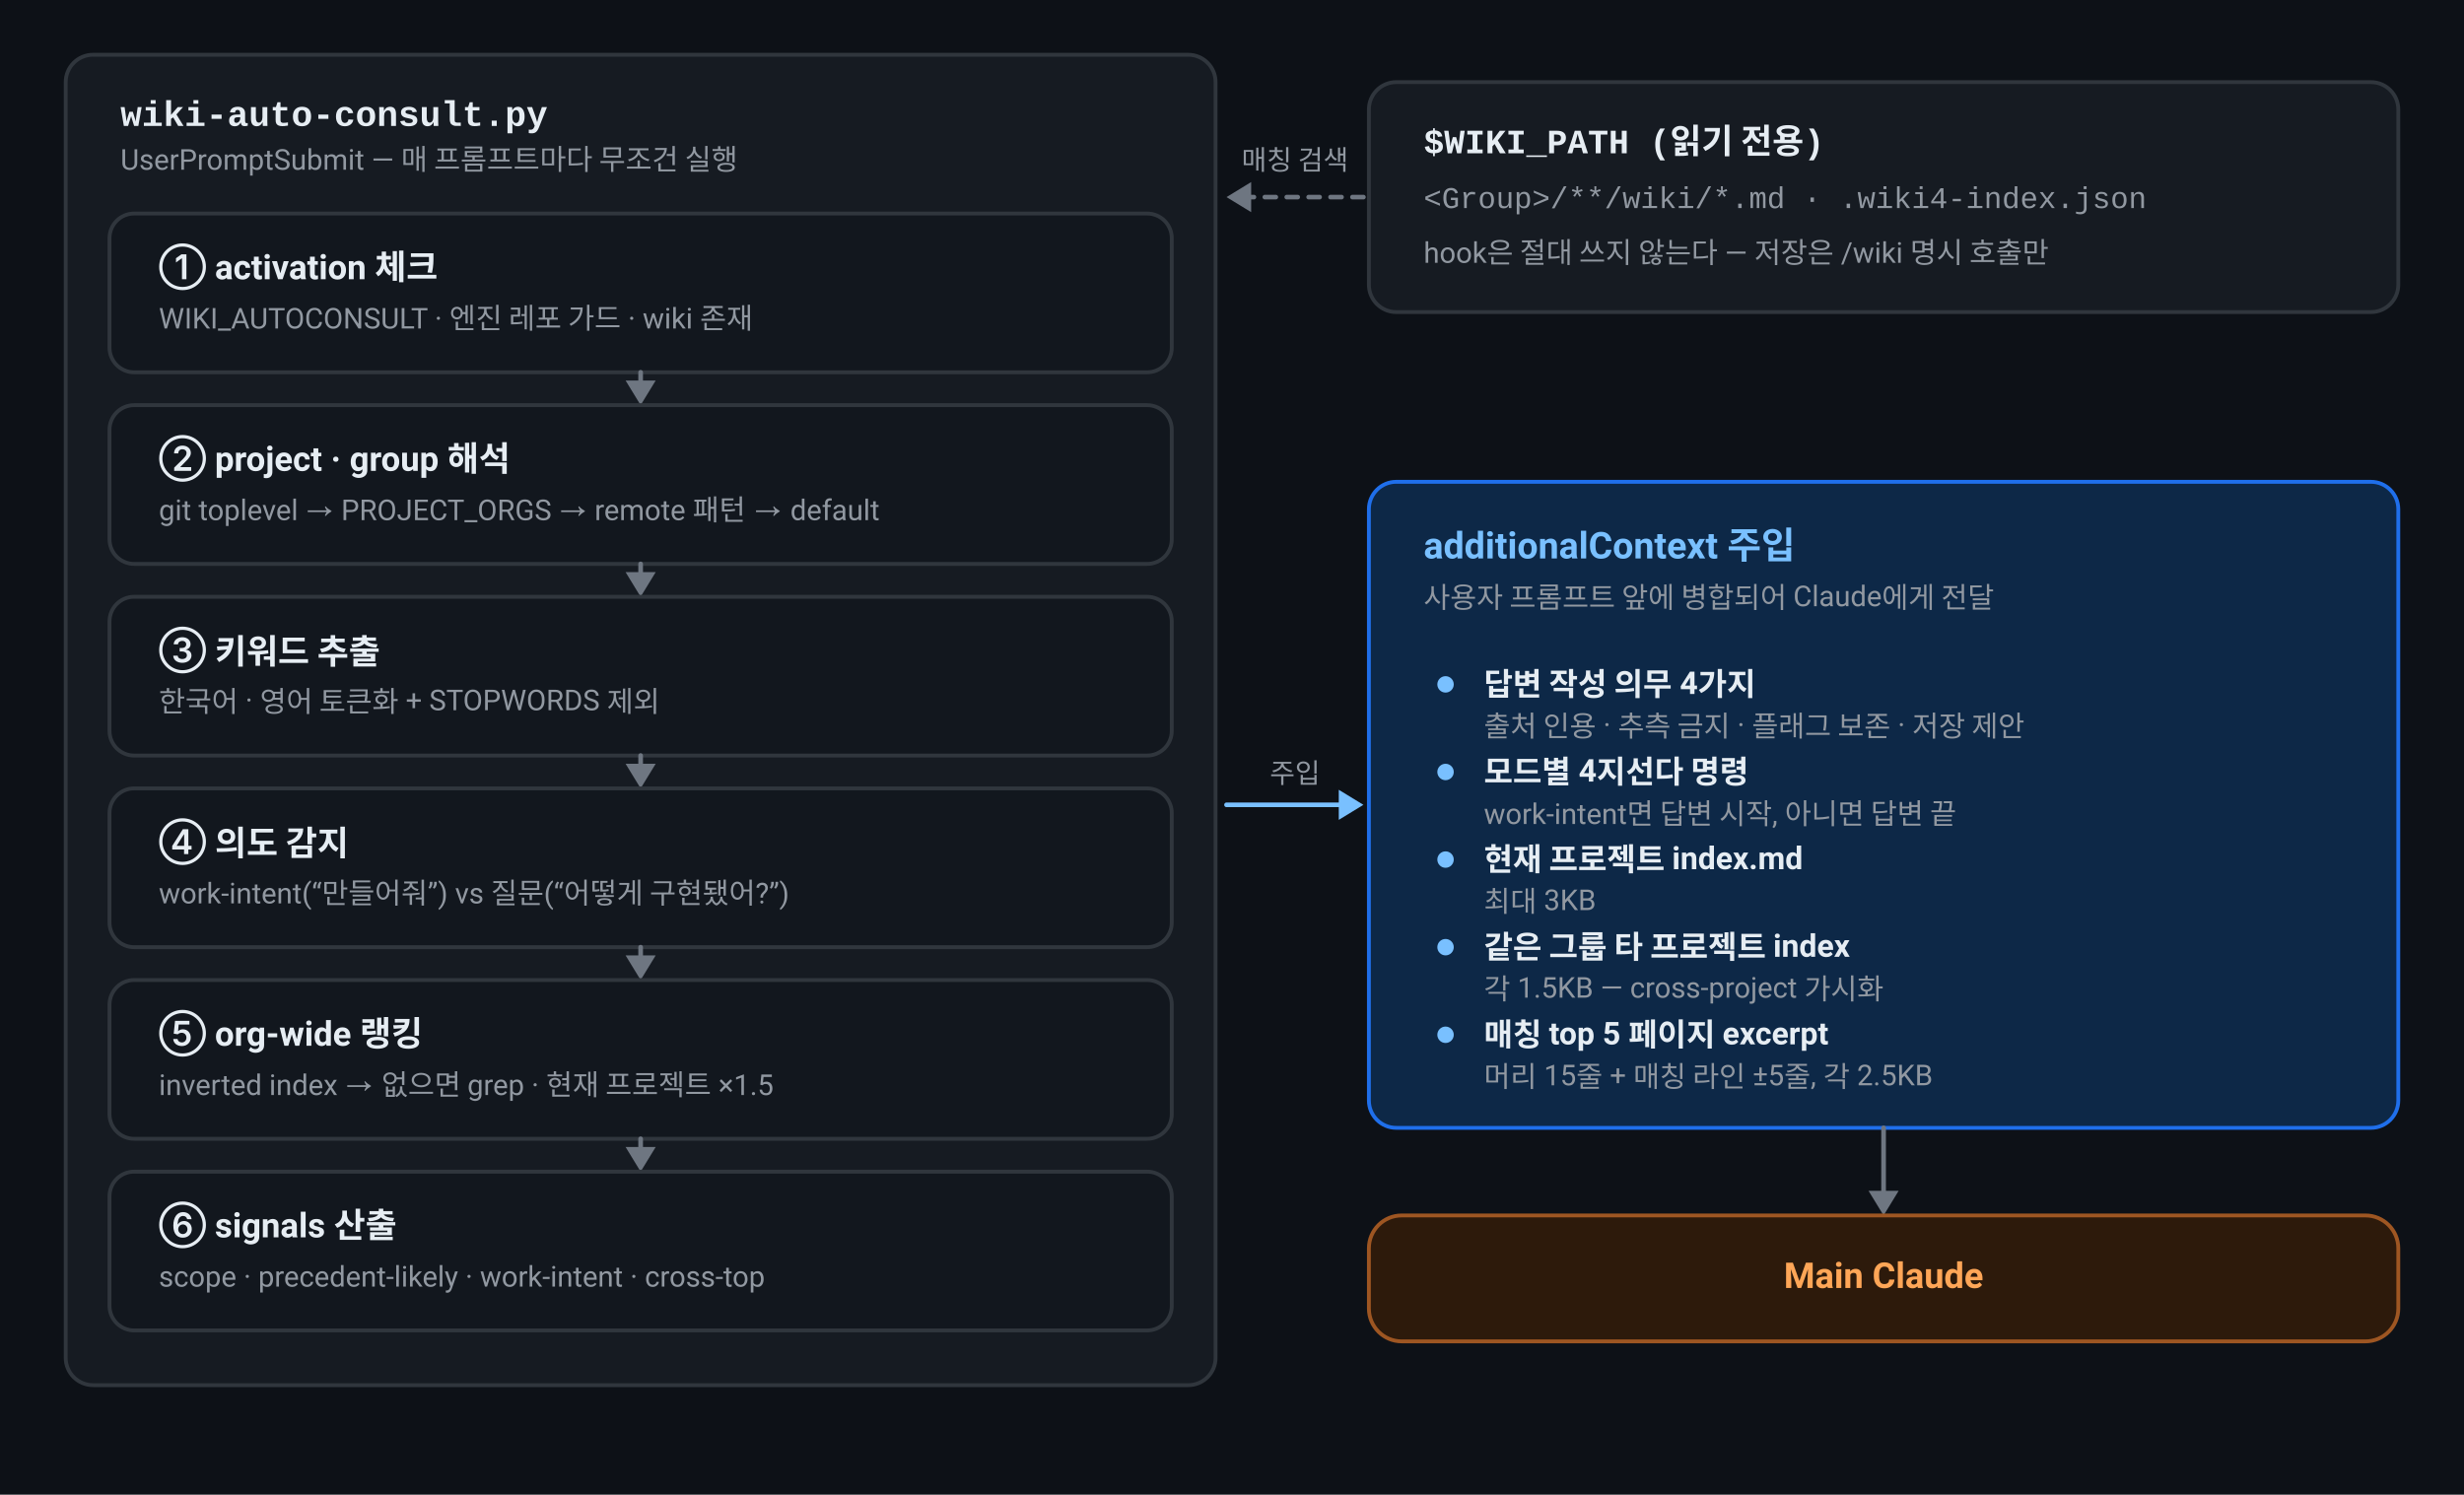
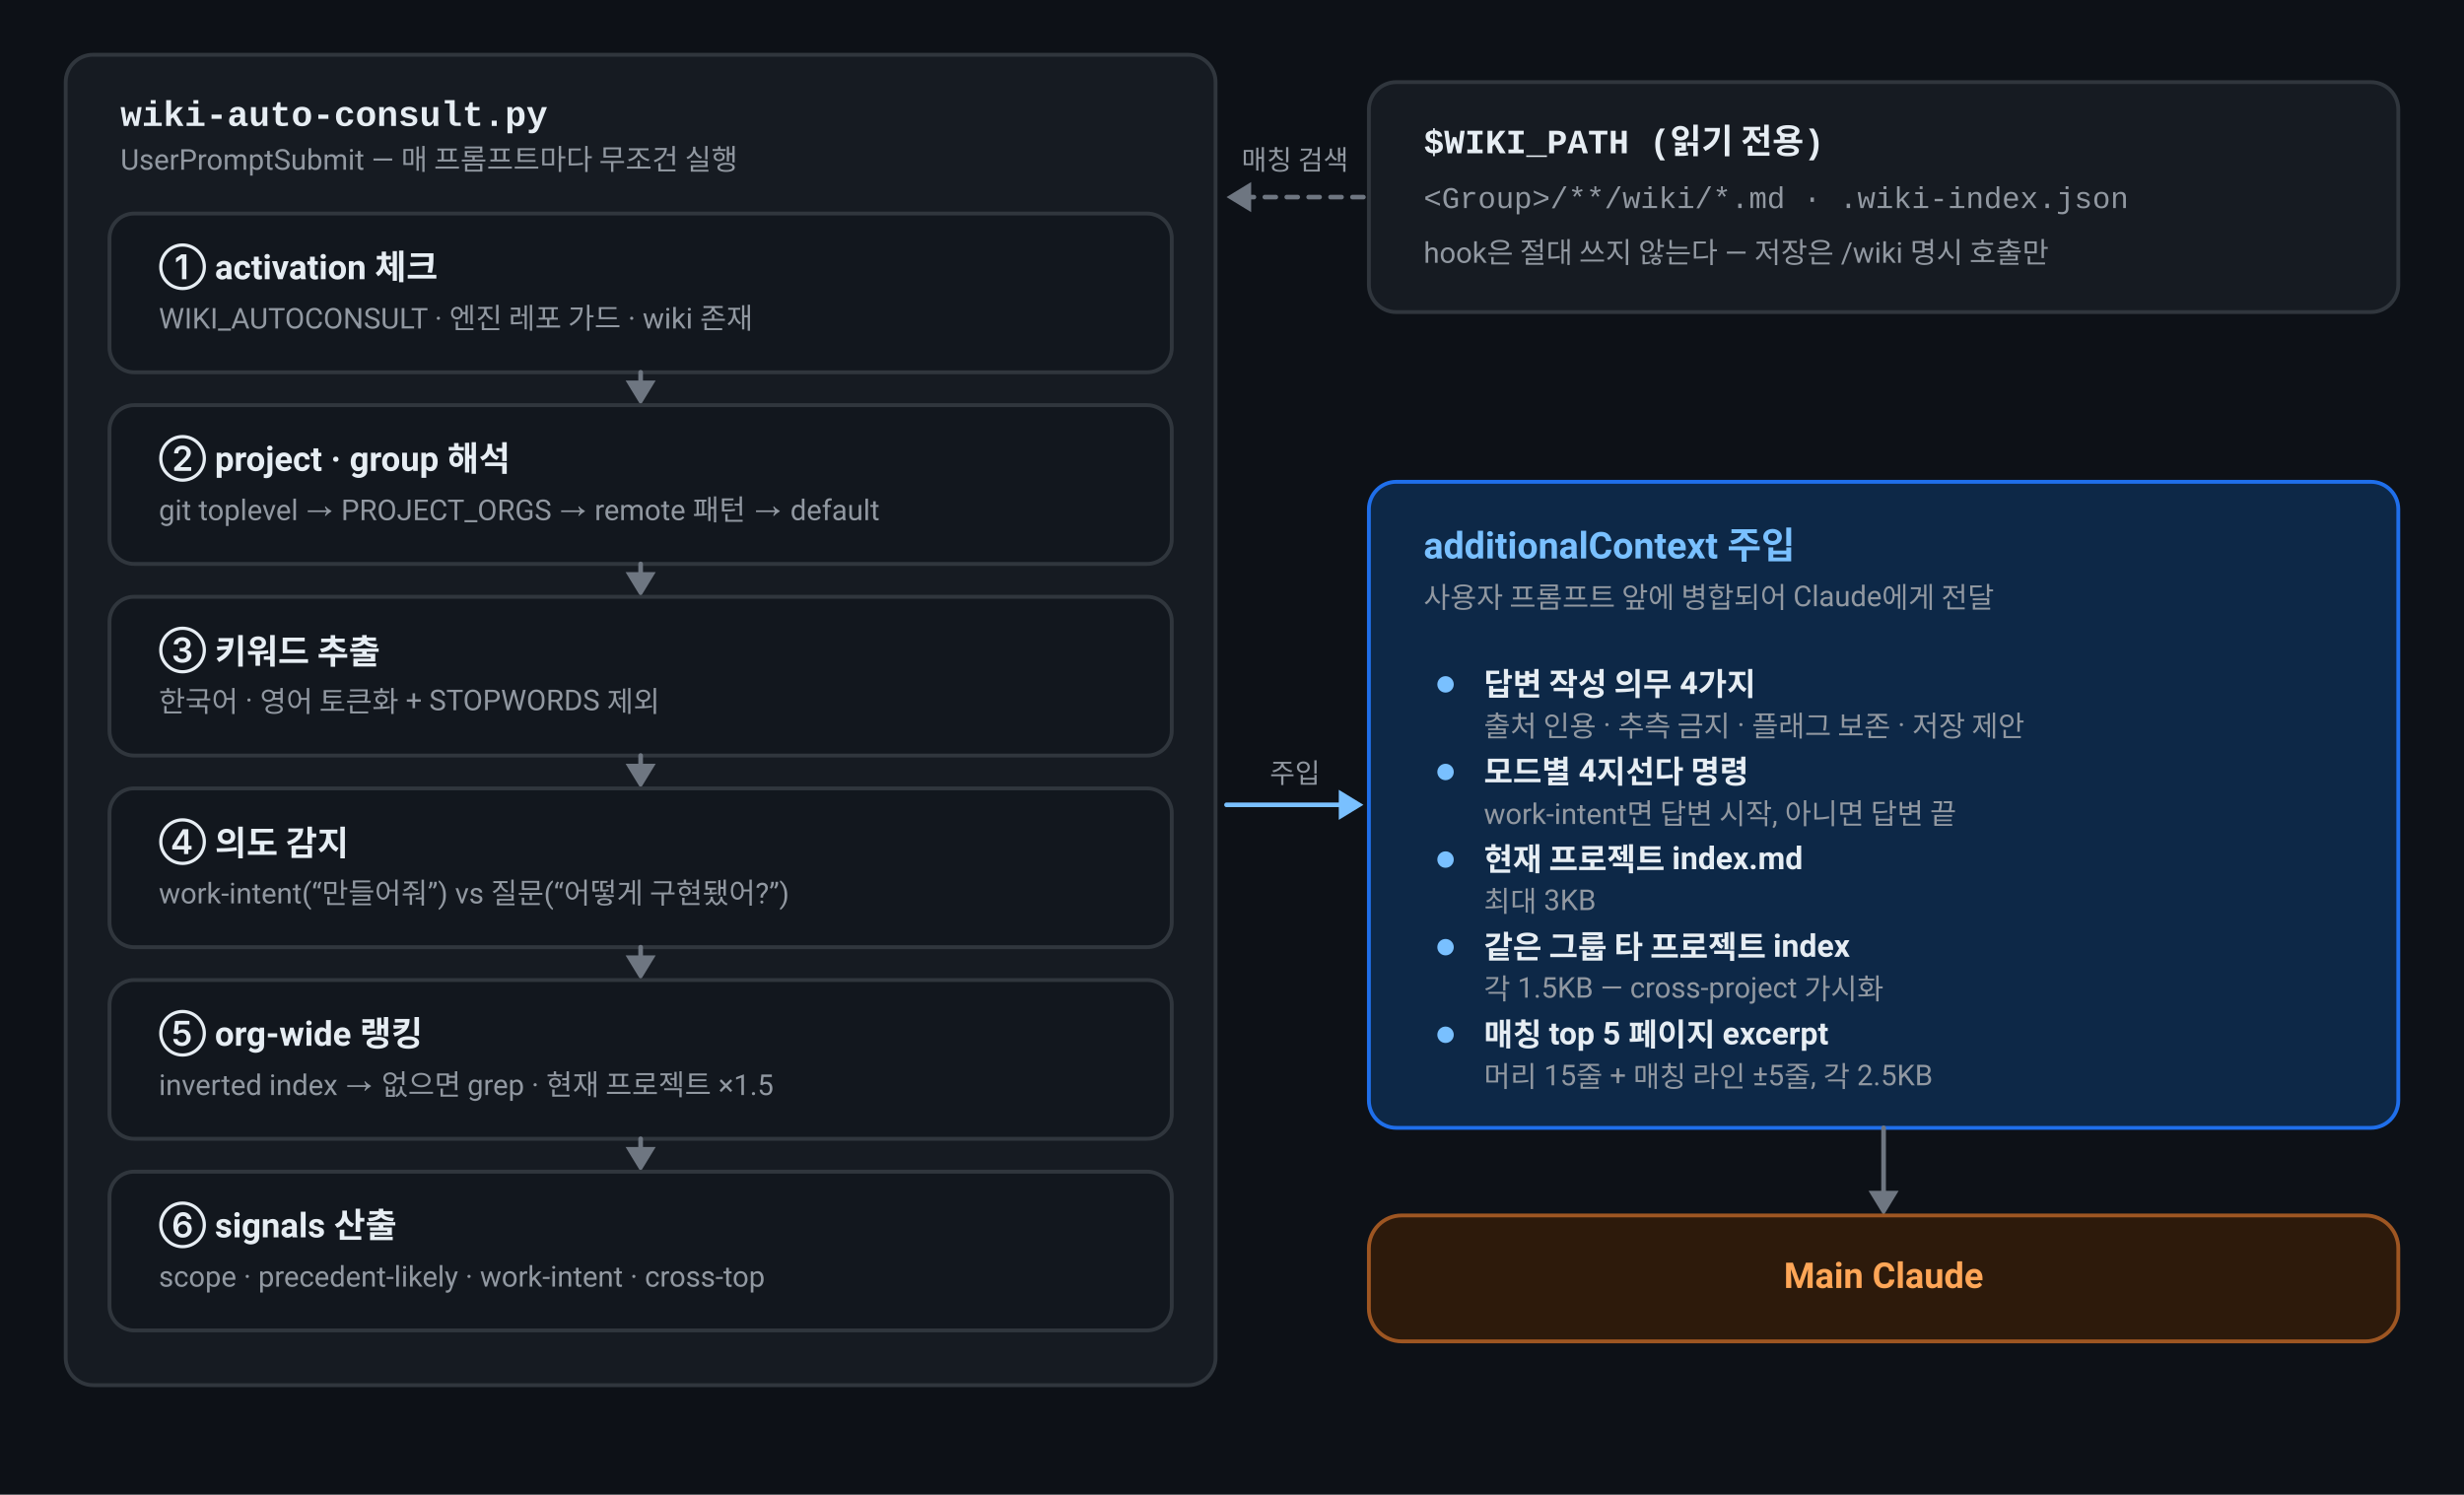
<svg xmlns="http://www.w3.org/2000/svg" width="900" height="546" viewBox="0 0 900 546" role="img">
  <rect width="900" height="546" fill="#0d1117" />
  <rect x="24" y="20" width="420" height="486" rx="10" ry="10" fill="#161b22" stroke="#30363d" stroke-width="1.4" />
  <text x="44" y="46" font-family="ui-monospace,SFMono-Regular,'SF Mono',Menlo,Consolas,'Liberation Mono',monospace" font-size="13" fill="#e6edf3" text-anchor="start" font-weight="700">wiki-auto-consult.py</text>
  <text x="44" y="62" font-family="-apple-system,BlinkMacSystemFont,'Segoe UI','Apple SD Gothic Neo','Noto Sans KR',Roboto,Helvetica,Arial,sans-serif" font-size="10.5" fill="#9198a1" text-anchor="start" font-weight="400">UserPromptSubmit — 매 프롬프트마다 무조건 실행</text>
  <rect x="40" y="78" width="388" height="58" rx="9" ry="9" fill="#12171e" stroke="#30363d" stroke-width="1.4" />
  <text x="58" y="102" font-family="-apple-system,BlinkMacSystemFont,'Segoe UI','Apple SD Gothic Neo','Noto Sans KR',Roboto,Helvetica,Arial,sans-serif" font-size="12.5" fill="#e6edf3" text-anchor="start" font-weight="600">① activation 체크</text>
  <text x="58" y="120" font-family="-apple-system,BlinkMacSystemFont,'Segoe UI','Apple SD Gothic Neo','Noto Sans KR',Roboto,Helvetica,Arial,sans-serif" font-size="10.5" fill="#9198a1" text-anchor="start" font-weight="400">WIKI_AUTOCONSULT · 엔진 레포 가드 · wiki 존재</text>
  <line x1="234" y1="136" x2="234" y2="141" stroke="#6e7681" stroke-width="1.7" stroke-linecap="round" />
  <polygon points="228.5,139 234,148 239.5,139" fill="#6e7681" />
  <rect x="40" y="148" width="388" height="58" rx="9" ry="9" fill="#12171e" stroke="#30363d" stroke-width="1.4" />
  <text x="58" y="172" font-family="-apple-system,BlinkMacSystemFont,'Segoe UI','Apple SD Gothic Neo','Noto Sans KR',Roboto,Helvetica,Arial,sans-serif" font-size="12.5" fill="#e6edf3" text-anchor="start" font-weight="600">② project · group 해석</text>
  <text x="58" y="190" font-family="-apple-system,BlinkMacSystemFont,'Segoe UI','Apple SD Gothic Neo','Noto Sans KR',Roboto,Helvetica,Arial,sans-serif" font-size="10.5" fill="#9198a1" text-anchor="start" font-weight="400">git toplevel → PROJECT_ORGS → remote 패턴 → default</text>
  <line x1="234" y1="206" x2="234" y2="211" stroke="#6e7681" stroke-width="1.7" stroke-linecap="round" />
  <polygon points="228.5,209 234,218 239.5,209" fill="#6e7681" />
  <rect x="40" y="218" width="388" height="58" rx="9" ry="9" fill="#12171e" stroke="#30363d" stroke-width="1.4" />
  <text x="58" y="242" font-family="-apple-system,BlinkMacSystemFont,'Segoe UI','Apple SD Gothic Neo','Noto Sans KR',Roboto,Helvetica,Arial,sans-serif" font-size="12.5" fill="#e6edf3" text-anchor="start" font-weight="600">③ 키워드 추출</text>
  <text x="58" y="260" font-family="-apple-system,BlinkMacSystemFont,'Segoe UI','Apple SD Gothic Neo','Noto Sans KR',Roboto,Helvetica,Arial,sans-serif" font-size="10.5" fill="#9198a1" text-anchor="start" font-weight="400">한국어 · 영어 토큰화 + STOPWORDS 제외</text>
  <line x1="234" y1="276" x2="234" y2="281" stroke="#6e7681" stroke-width="1.7" stroke-linecap="round" />
  <polygon points="228.5,279 234,288 239.5,279" fill="#6e7681" />
  <rect x="40" y="288" width="388" height="58" rx="9" ry="9" fill="#12171e" stroke="#30363d" stroke-width="1.4" />
  <text x="58" y="312" font-family="-apple-system,BlinkMacSystemFont,'Segoe UI','Apple SD Gothic Neo','Noto Sans KR',Roboto,Helvetica,Arial,sans-serif" font-size="12.5" fill="#e6edf3" text-anchor="start" font-weight="600">④ 의도 감지</text>
  <text x="58" y="330" font-family="-apple-system,BlinkMacSystemFont,'Segoe UI','Apple SD Gothic Neo','Noto Sans KR',Roboto,Helvetica,Arial,sans-serif" font-size="10.5" fill="#9198a1" text-anchor="start" font-weight="400">work-intent(“만들어줘”) vs 질문(“어떻게 구현됐어?”)</text>
  <line x1="234" y1="346" x2="234" y2="351" stroke="#6e7681" stroke-width="1.7" stroke-linecap="round" />
  <polygon points="228.5,349 234,358 239.5,349" fill="#6e7681" />
  <rect x="40" y="358" width="388" height="58" rx="9" ry="9" fill="#12171e" stroke="#30363d" stroke-width="1.4" />
  <text x="58" y="382" font-family="-apple-system,BlinkMacSystemFont,'Segoe UI','Apple SD Gothic Neo','Noto Sans KR',Roboto,Helvetica,Arial,sans-serif" font-size="12.5" fill="#e6edf3" text-anchor="start" font-weight="600">⑤ org-wide 랭킹</text>
  <text x="58" y="400" font-family="-apple-system,BlinkMacSystemFont,'Segoe UI','Apple SD Gothic Neo','Noto Sans KR',Roboto,Helvetica,Arial,sans-serif" font-size="10.5" fill="#9198a1" text-anchor="start" font-weight="400">inverted index → 없으면 grep · 현재 프로젝트 ×1.5</text>
  <line x1="234" y1="416" x2="234" y2="421" stroke="#6e7681" stroke-width="1.7" stroke-linecap="round" />
  <polygon points="228.5,419 234,428 239.5,419" fill="#6e7681" />
  <rect x="40" y="428" width="388" height="58" rx="9" ry="9" fill="#12171e" stroke="#30363d" stroke-width="1.4" />
  <text x="58" y="452" font-family="-apple-system,BlinkMacSystemFont,'Segoe UI','Apple SD Gothic Neo','Noto Sans KR',Roboto,Helvetica,Arial,sans-serif" font-size="12.5" fill="#e6edf3" text-anchor="start" font-weight="600">⑥ signals 산출</text>
  <text x="58" y="470" font-family="-apple-system,BlinkMacSystemFont,'Segoe UI','Apple SD Gothic Neo','Noto Sans KR',Roboto,Helvetica,Arial,sans-serif" font-size="10.5" fill="#9198a1" text-anchor="start" font-weight="400">scope · precedent-likely · work-intent · cross-top</text>
  <rect x="500" y="30" width="376" height="84" rx="10" ry="10" fill="#161b22" stroke="#30363d" stroke-width="1.4" />
  <text x="520" y="56" font-family="ui-monospace,SFMono-Regular,'SF Mono',Menlo,Consolas,'Liberation Mono',monospace" font-size="12.5" fill="#e6edf3" text-anchor="start" font-weight="700">$WIKI_PATH  (읽기 전용)</text>
-   <text x="520" y="76" font-family="ui-monospace,SFMono-Regular,'SF Mono',Menlo,Consolas,'Liberation Mono',monospace" font-size="11" fill="#9198a1" text-anchor="start" font-weight="400">&lt;Group&gt;/**/wiki/*.md  ·  .wiki4-index.json</text>
+   <text x="520" y="76" font-family="ui-monospace,SFMono-Regular,'SF Mono',Menlo,Consolas,'Liberation Mono',monospace" font-size="11" fill="#9198a1" text-anchor="start" font-weight="400">&lt;Group&gt;/**/wiki/*.md  ·  .wiki-index.json</text>
  <text x="520" y="96" font-family="-apple-system,BlinkMacSystemFont,'Segoe UI','Apple SD Gothic Neo','Noto Sans KR',Roboto,Helvetica,Arial,sans-serif" font-size="10.5" fill="#9198a1" text-anchor="start" font-weight="400">hook은 절대 쓰지 않는다 — 저장은 /wiki 명시 호출만</text>
  <line x1="498" y1="72" x2="455" y2="72" stroke="#6e7681" stroke-width="1.7" stroke-linecap="round" stroke-dasharray="4 4" />
  <polygon points="457,66.5 448,72 457,77.5" fill="#6e7681" />
  <text x="473" y="62" font-family="-apple-system,BlinkMacSystemFont,'Segoe UI','Apple SD Gothic Neo','Noto Sans KR',Roboto,Helvetica,Arial,sans-serif" font-size="10" fill="#9198a1" text-anchor="middle" font-weight="400">매칭 검색</text>
  <rect x="500" y="176" width="376" height="236" rx="10" ry="10" fill="#0d2847" stroke="#1f6feb" stroke-width="1.4" />
  <text x="520" y="204" font-family="-apple-system,BlinkMacSystemFont,'Segoe UI','Apple SD Gothic Neo','Noto Sans KR',Roboto,Helvetica,Arial,sans-serif" font-size="13.5" fill="#79c0ff" text-anchor="start" font-weight="700">additionalContext 주입</text>
  <text x="520" y="222" font-family="-apple-system,BlinkMacSystemFont,'Segoe UI','Apple SD Gothic Neo','Noto Sans KR',Roboto,Helvetica,Arial,sans-serif" font-size="10.5" fill="#9198a1" text-anchor="start" font-weight="400">사용자 프롬프트 앞에 병합되어 Claude에게 전달</text>
  <circle cx="528" cy="250" r="3" fill="#79c0ff" />
  <text x="542" y="254" font-family="-apple-system,BlinkMacSystemFont,'Segoe UI','Apple SD Gothic Neo','Noto Sans KR',Roboto,Helvetica,Arial,sans-serif" font-size="11.5" fill="#e6edf3" text-anchor="start" font-weight="600">답변 작성 의무 4가지</text>
  <text x="542" y="269" font-family="-apple-system,BlinkMacSystemFont,'Segoe UI','Apple SD Gothic Neo','Noto Sans KR',Roboto,Helvetica,Arial,sans-serif" font-size="10.5" fill="#9198a1" text-anchor="start" font-weight="400">출처 인용 · 추측 금지 · 플래그 보존 · 저장 제안</text>
  <circle cx="528" cy="282" r="3" fill="#79c0ff" />
  <text x="542" y="286" font-family="-apple-system,BlinkMacSystemFont,'Segoe UI','Apple SD Gothic Neo','Noto Sans KR',Roboto,Helvetica,Arial,sans-serif" font-size="11.5" fill="#e6edf3" text-anchor="start" font-weight="600">모드별 4지선다 명령</text>
  <text x="542" y="301" font-family="-apple-system,BlinkMacSystemFont,'Segoe UI','Apple SD Gothic Neo','Noto Sans KR',Roboto,Helvetica,Arial,sans-serif" font-size="10.5" fill="#9198a1" text-anchor="start" font-weight="400">work-intent면 답변 시작, 아니면 답변 끝</text>
  <circle cx="528" cy="314" r="3" fill="#79c0ff" />
  <text x="542" y="318" font-family="-apple-system,BlinkMacSystemFont,'Segoe UI','Apple SD Gothic Neo','Noto Sans KR',Roboto,Helvetica,Arial,sans-serif" font-size="11.5" fill="#e6edf3" text-anchor="start" font-weight="600">현재 프로젝트 index.md</text>
  <text x="542" y="333" font-family="-apple-system,BlinkMacSystemFont,'Segoe UI','Apple SD Gothic Neo','Noto Sans KR',Roboto,Helvetica,Arial,sans-serif" font-size="10.5" fill="#9198a1" text-anchor="start" font-weight="400">최대 3KB</text>
  <circle cx="528" cy="346" r="3" fill="#79c0ff" />
  <text x="542" y="350" font-family="-apple-system,BlinkMacSystemFont,'Segoe UI','Apple SD Gothic Neo','Noto Sans KR',Roboto,Helvetica,Arial,sans-serif" font-size="11.5" fill="#e6edf3" text-anchor="start" font-weight="600">같은 그룹 타 프로젝트 index</text>
  <text x="542" y="365" font-family="-apple-system,BlinkMacSystemFont,'Segoe UI','Apple SD Gothic Neo','Noto Sans KR',Roboto,Helvetica,Arial,sans-serif" font-size="10.5" fill="#9198a1" text-anchor="start" font-weight="400">각 1.5KB — cross-project 가시화</text>
  <circle cx="528" cy="378" r="3" fill="#79c0ff" />
  <text x="542" y="382" font-family="-apple-system,BlinkMacSystemFont,'Segoe UI','Apple SD Gothic Neo','Noto Sans KR',Roboto,Helvetica,Arial,sans-serif" font-size="11.5" fill="#e6edf3" text-anchor="start" font-weight="600">매칭 top 5 페이지 excerpt</text>
  <text x="542" y="397" font-family="-apple-system,BlinkMacSystemFont,'Segoe UI','Apple SD Gothic Neo','Noto Sans KR',Roboto,Helvetica,Arial,sans-serif" font-size="10.5" fill="#9198a1" text-anchor="start" font-weight="400">머리 15줄 + 매칭 라인 ±5줄, 각 2.5KB</text>
  <line x1="448" y1="294" x2="491" y2="294" stroke="#79c0ff" stroke-width="1.7" stroke-linecap="round" />
  <polygon points="489,288.5 498,294 489,299.5" fill="#79c0ff" />
  <text x="473" y="286" font-family="-apple-system,BlinkMacSystemFont,'Segoe UI','Apple SD Gothic Neo','Noto Sans KR',Roboto,Helvetica,Arial,sans-serif" font-size="10" fill="#9198a1" text-anchor="middle" font-weight="400">주입</text>
  <line x1="688" y1="412" x2="688" y2="437" stroke="#6e7681" stroke-width="1.7" stroke-linecap="round" />
  <polygon points="682.5,435 688,444 693.5,435" fill="#6e7681" />
  <rect x="500" y="444" width="376" height="46" rx="12" ry="12" fill="#2d1a0b" stroke="#9e5622" stroke-width="1.4" />
  <text x="688" y="470.5" font-family="-apple-system,BlinkMacSystemFont,'Segoe UI','Apple SD Gothic Neo','Noto Sans KR',Roboto,Helvetica,Arial,sans-serif" font-size="13" fill="#ffa657" text-anchor="middle" font-weight="600">Main Claude</text>
</svg>
